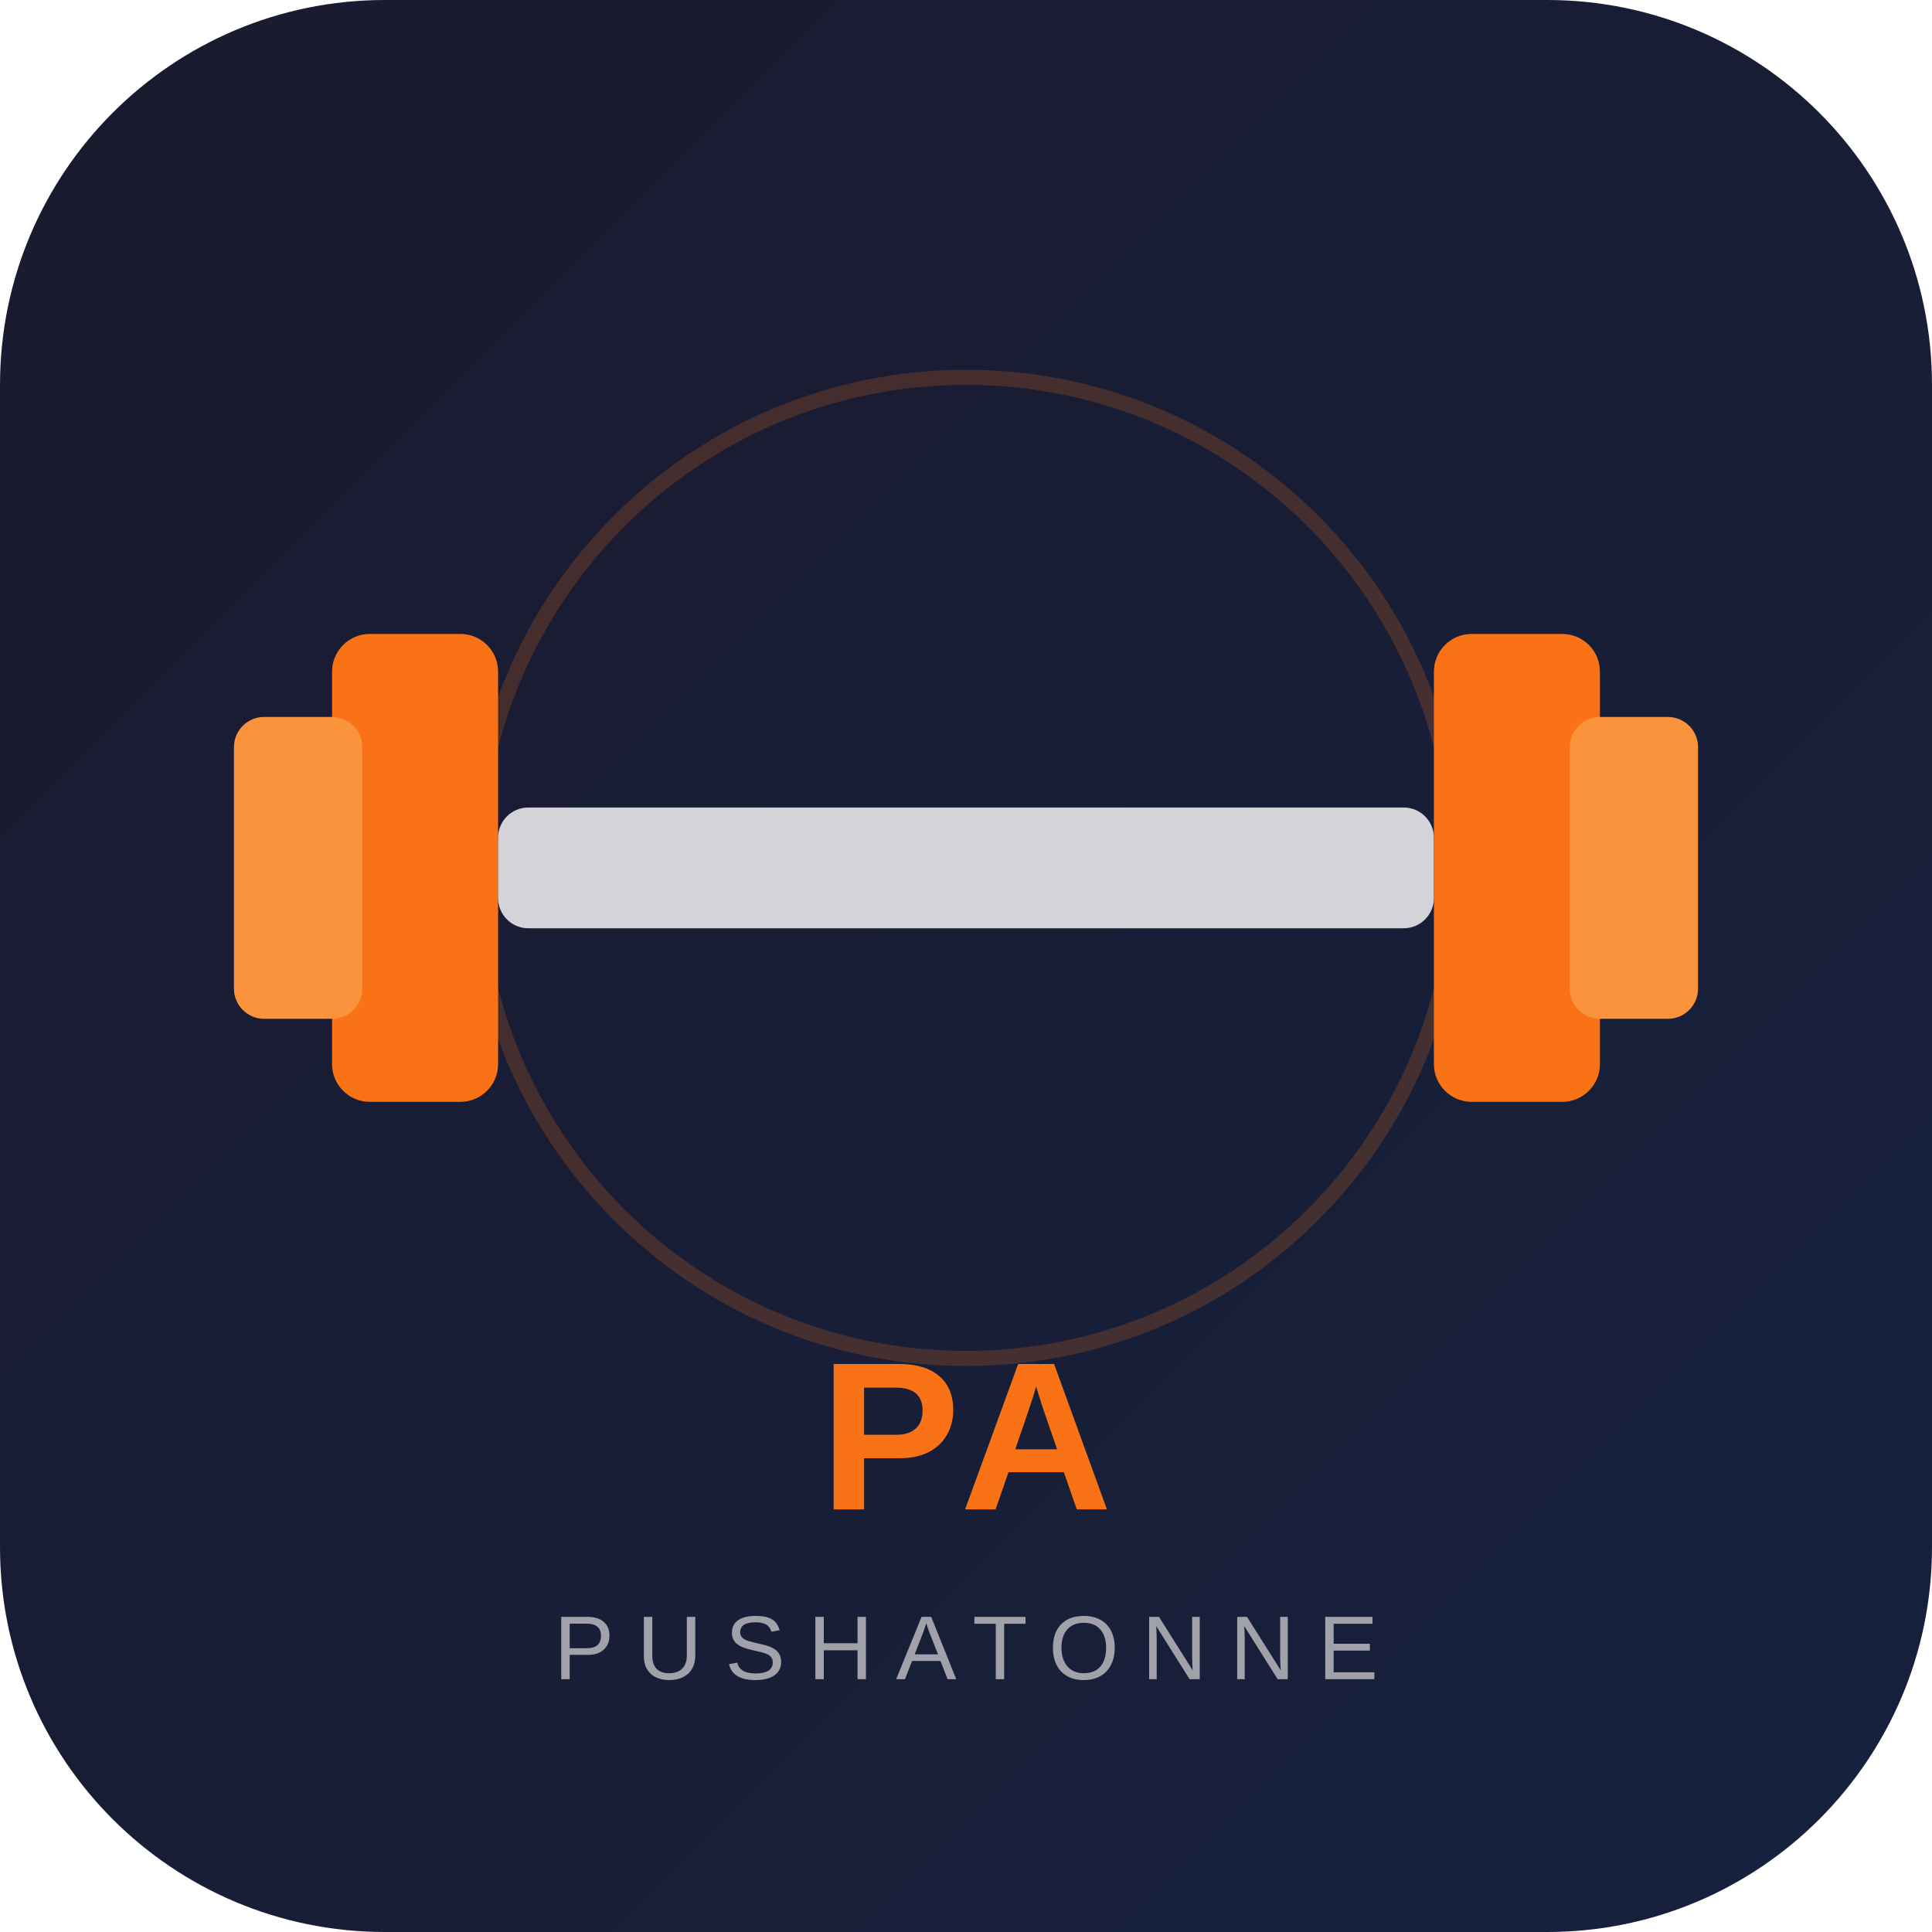
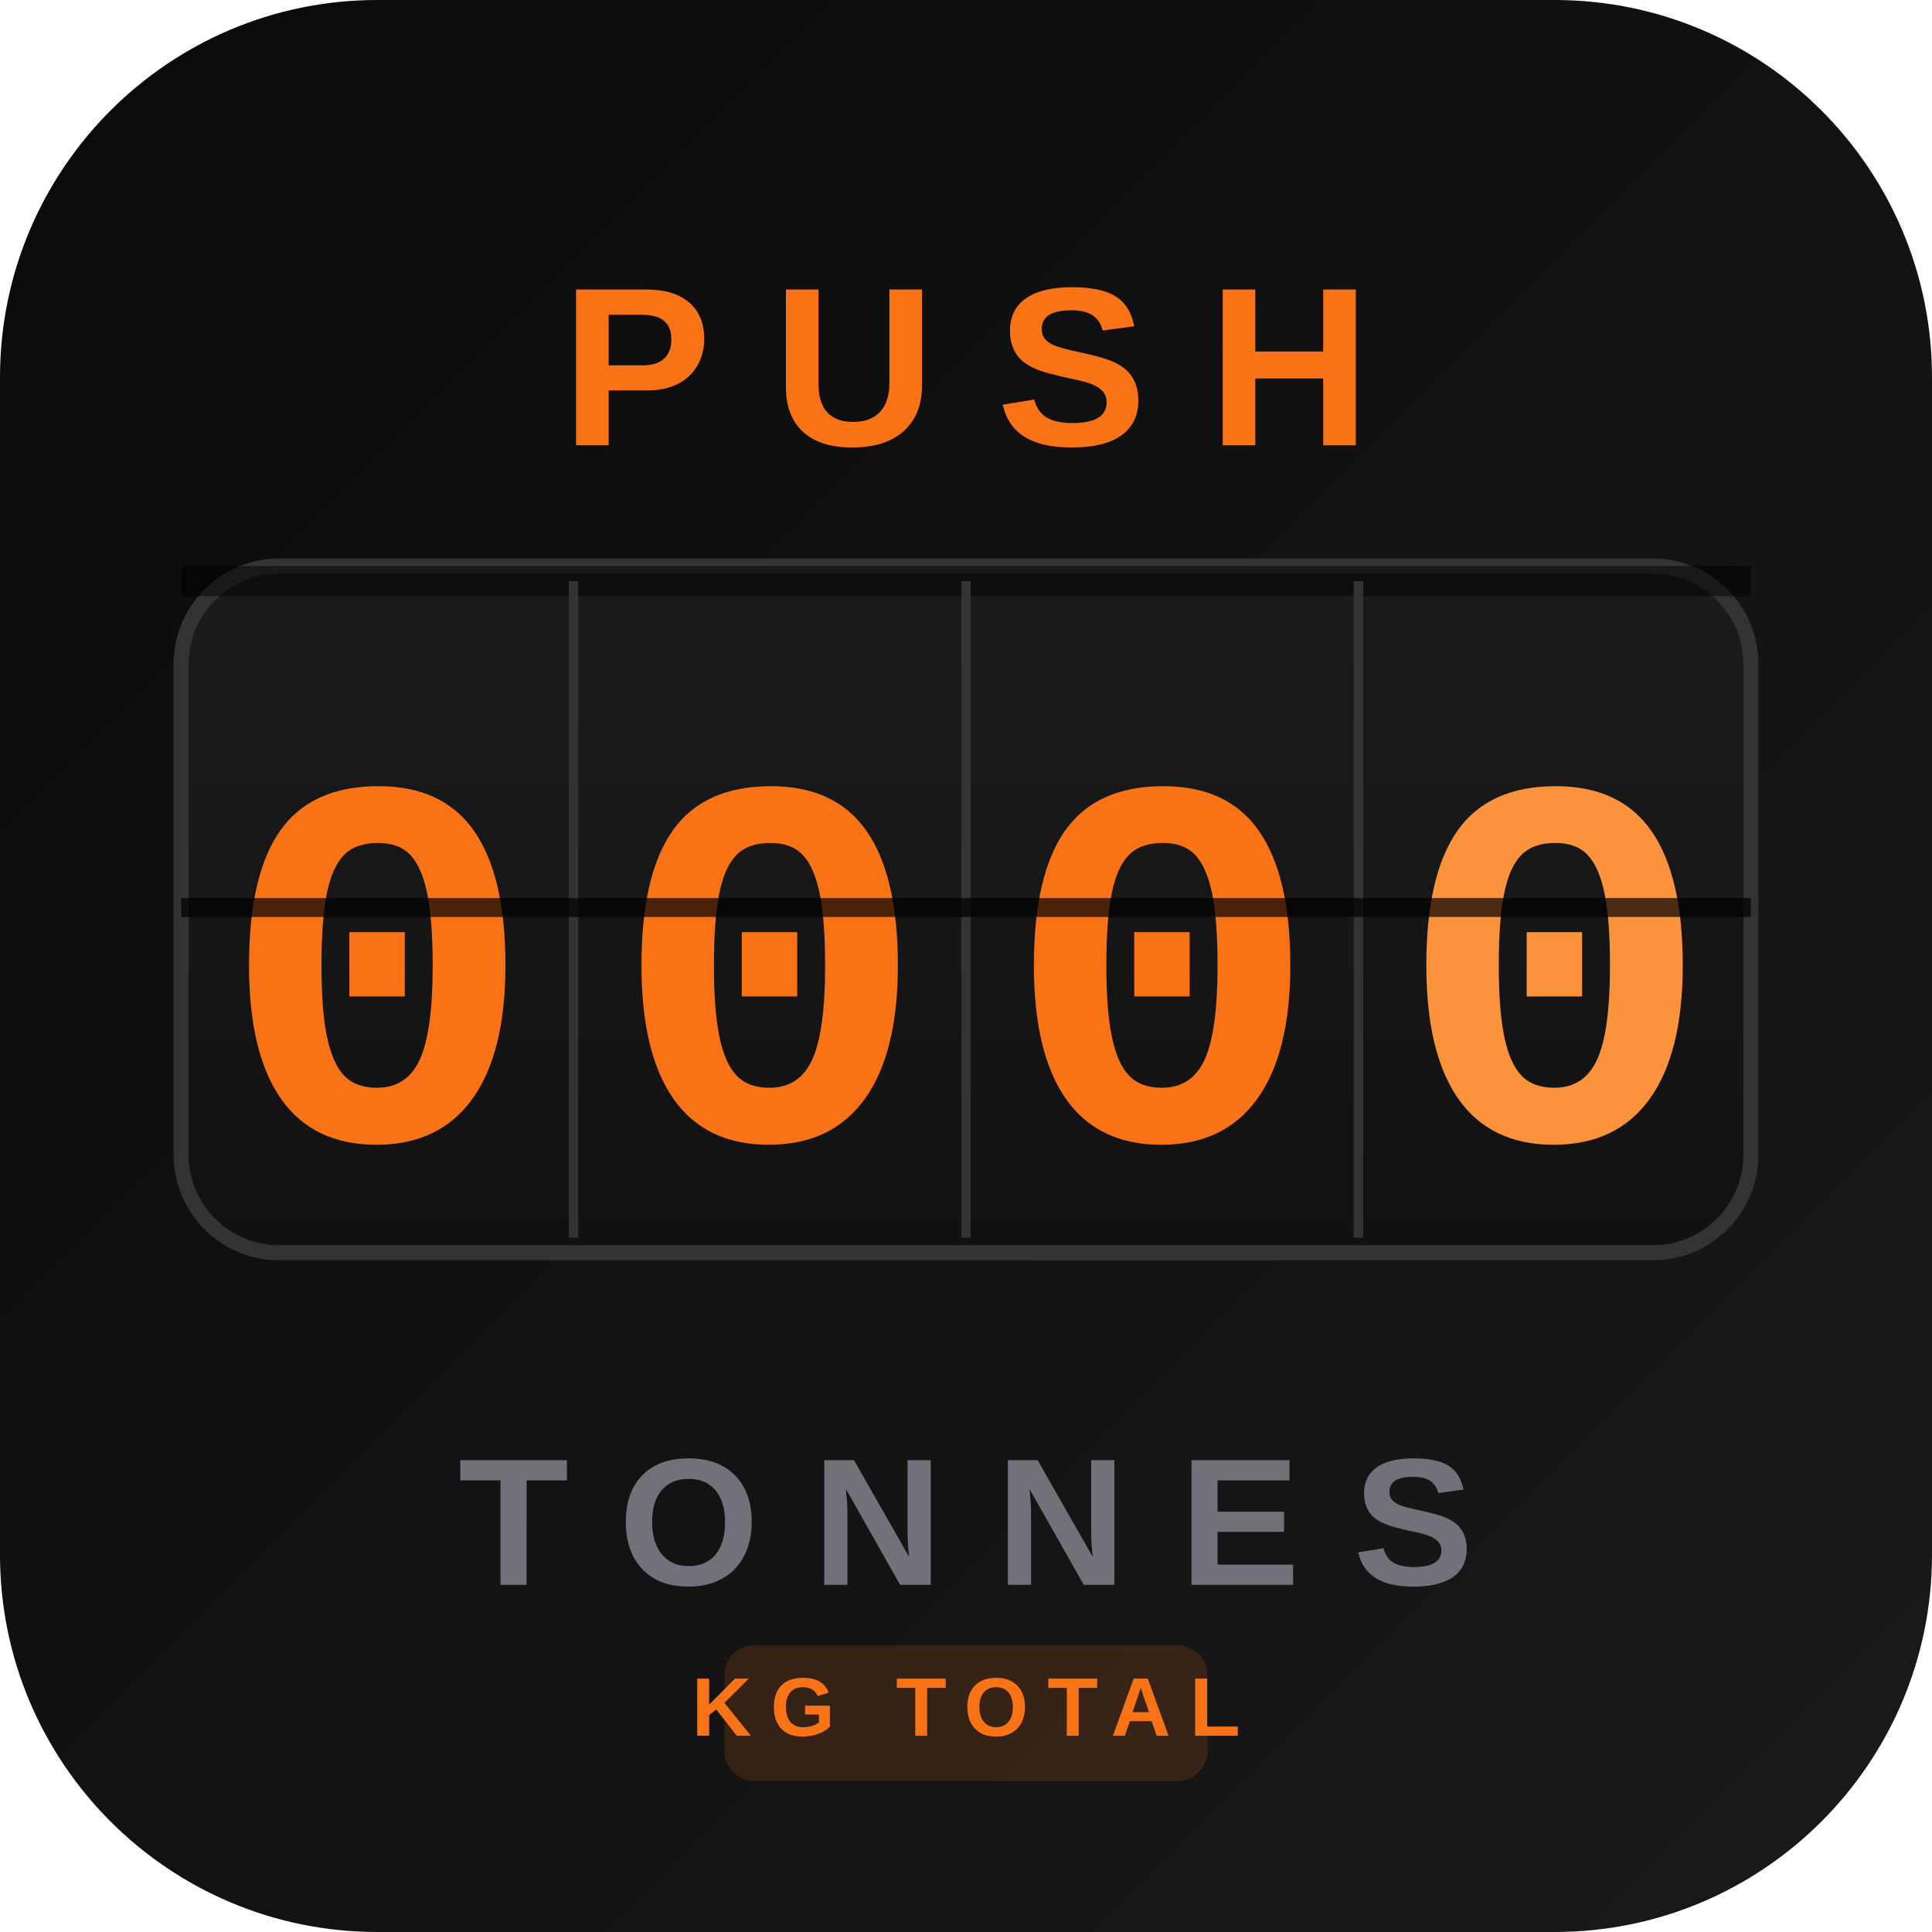
<svg xmlns="http://www.w3.org/2000/svg" width="512" height="512" viewBox="0 0 512 512">
  <defs>
    <linearGradient id="bg" x1="0%" y1="0%" x2="100%" y2="100%">
-       <stop offset="0%" style="stop-color:#1a1a2e" />
-       <stop offset="100%" style="stop-color:#16213e" />
+       <stop offset="0%" style="stop-color:#0a0a0a" />
+       <stop offset="100%" style="stop-color:#1a1a1a" />
+     </linearGradient>
+     <linearGradient id="counterBg" x1="0%" y1="0%" x2="0%" y2="100%">
+       <stop offset="0%" style="stop-color:#1c1c1c" />
+       <stop offset="100%" style="stop-color:#111111" />
    </linearGradient>
  </defs>
-   <rect width="512" height="512" rx="102" ry="102" fill="url(#bg)" />
-   <circle cx="256" cy="230" r="130" fill="none" stroke="#f97316" stroke-width="4" opacity="0.2" />
-   <rect x="88" y="168" width="44" height="124" rx="10" ry="10" fill="#f97316" />
-   <rect x="62" y="190" width="34" height="80" rx="8" ry="8" fill="#fb923c" />
-   <rect x="132" y="214" width="248" height="32" rx="8" ry="8" fill="#d4d4d8" />
-   <rect x="380" y="168" width="44" height="124" rx="10" ry="10" fill="#f97316" />
-   <rect x="416" y="190" width="34" height="80" rx="8" ry="8" fill="#fb923c" />
-   <text x="256" y="400" text-anchor="middle" font-family="Arial,Helvetica,sans-serif" font-weight="800" font-size="56" fill="#f97316" letter-spacing="4">PA</text>
-   <text x="256" y="445" text-anchor="middle" font-family="Arial,Helvetica,sans-serif" font-weight="400" font-size="24" fill="#a1a1aa" letter-spacing="6">PUSHATONNE</text>
+   <rect width="512" height="512" rx="100" ry="100" fill="url(#bg)" />
+   <text x="256" y="118" text-anchor="middle" font-family="Arial Black,Arial,sans-serif" font-weight="900" font-size="60" fill="#f97316" letter-spacing="16">PUSH</text>
+   <rect x="48" y="150" width="416" height="182" rx="26" ry="26" fill="url(#counterBg)" stroke="#333" stroke-width="4" />
+   <rect x="48" y="150" width="416" height="8" rx="26" ry="0" fill="#000" opacity="0.5" />
+   <line x1="152" y1="154" x2="152" y2="328" stroke="#333" stroke-width="2.5" />
+   <line x1="256" y1="154" x2="256" y2="328" stroke="#333" stroke-width="2.5" />
+   <line x1="360" y1="154" x2="360" y2="328" stroke="#333" stroke-width="2.5" />
+   <text x="100" y="302" text-anchor="middle" font-family="Courier New,monospace" font-weight="700" font-size="140" fill="#f97316">0</text>
+   <text x="204" y="302" text-anchor="middle" font-family="Courier New,monospace" font-weight="700" font-size="140" fill="#f97316">0</text>
+   <text x="308" y="302" text-anchor="middle" font-family="Courier New,monospace" font-weight="700" font-size="140" fill="#f97316">0</text>
+   <text x="412" y="302" text-anchor="middle" font-family="Courier New,monospace" font-weight="700" font-size="140" fill="#fb923c">0</text>
+   <rect x="48" y="238" width="416" height="5" fill="#000" opacity="0.7" />
+   <text x="256" y="420" text-anchor="middle" font-family="Arial Black,Arial,sans-serif" font-weight="900" font-size="48" fill="#71717a" letter-spacing="14">TONNES</text>
+   <rect x="192" y="436" width="128" height="36" rx="8" fill="#f97316" opacity="0.15" />
+   <text x="256" y="460" text-anchor="middle" font-family="Arial,sans-serif" font-weight="700" font-size="22" fill="#f97316" letter-spacing="5">KG TOTAL</text>
</svg>
